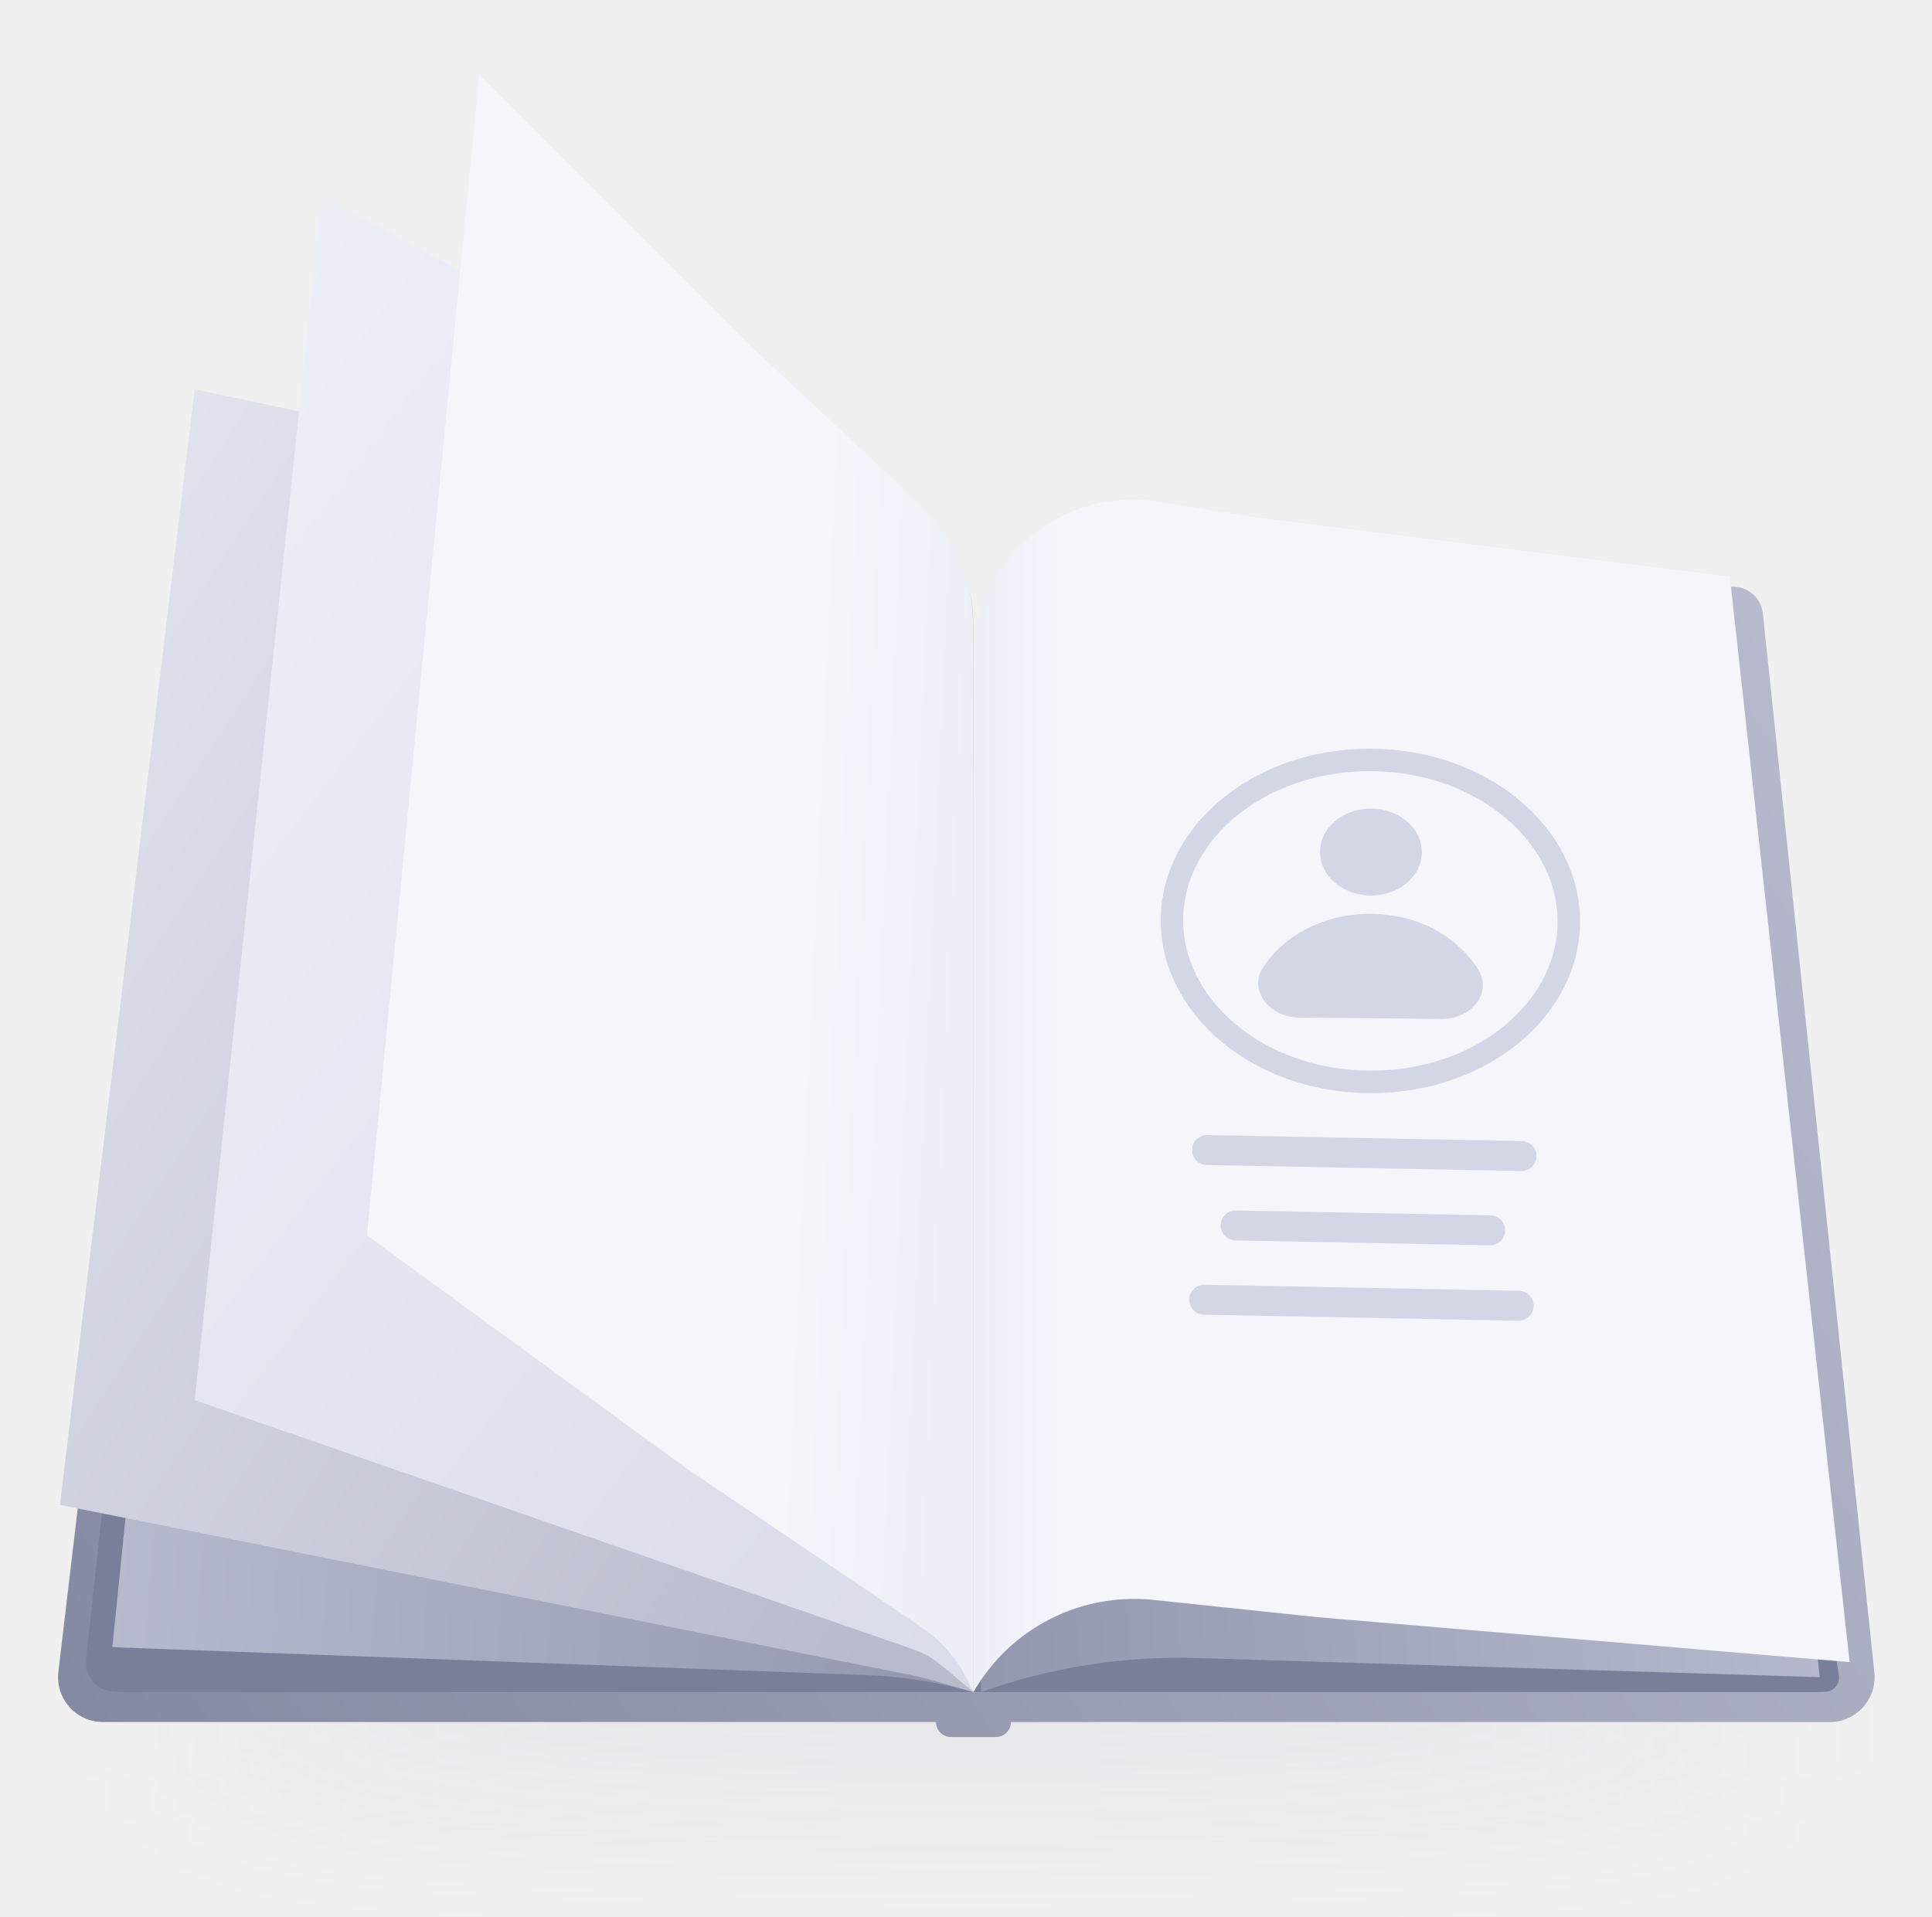
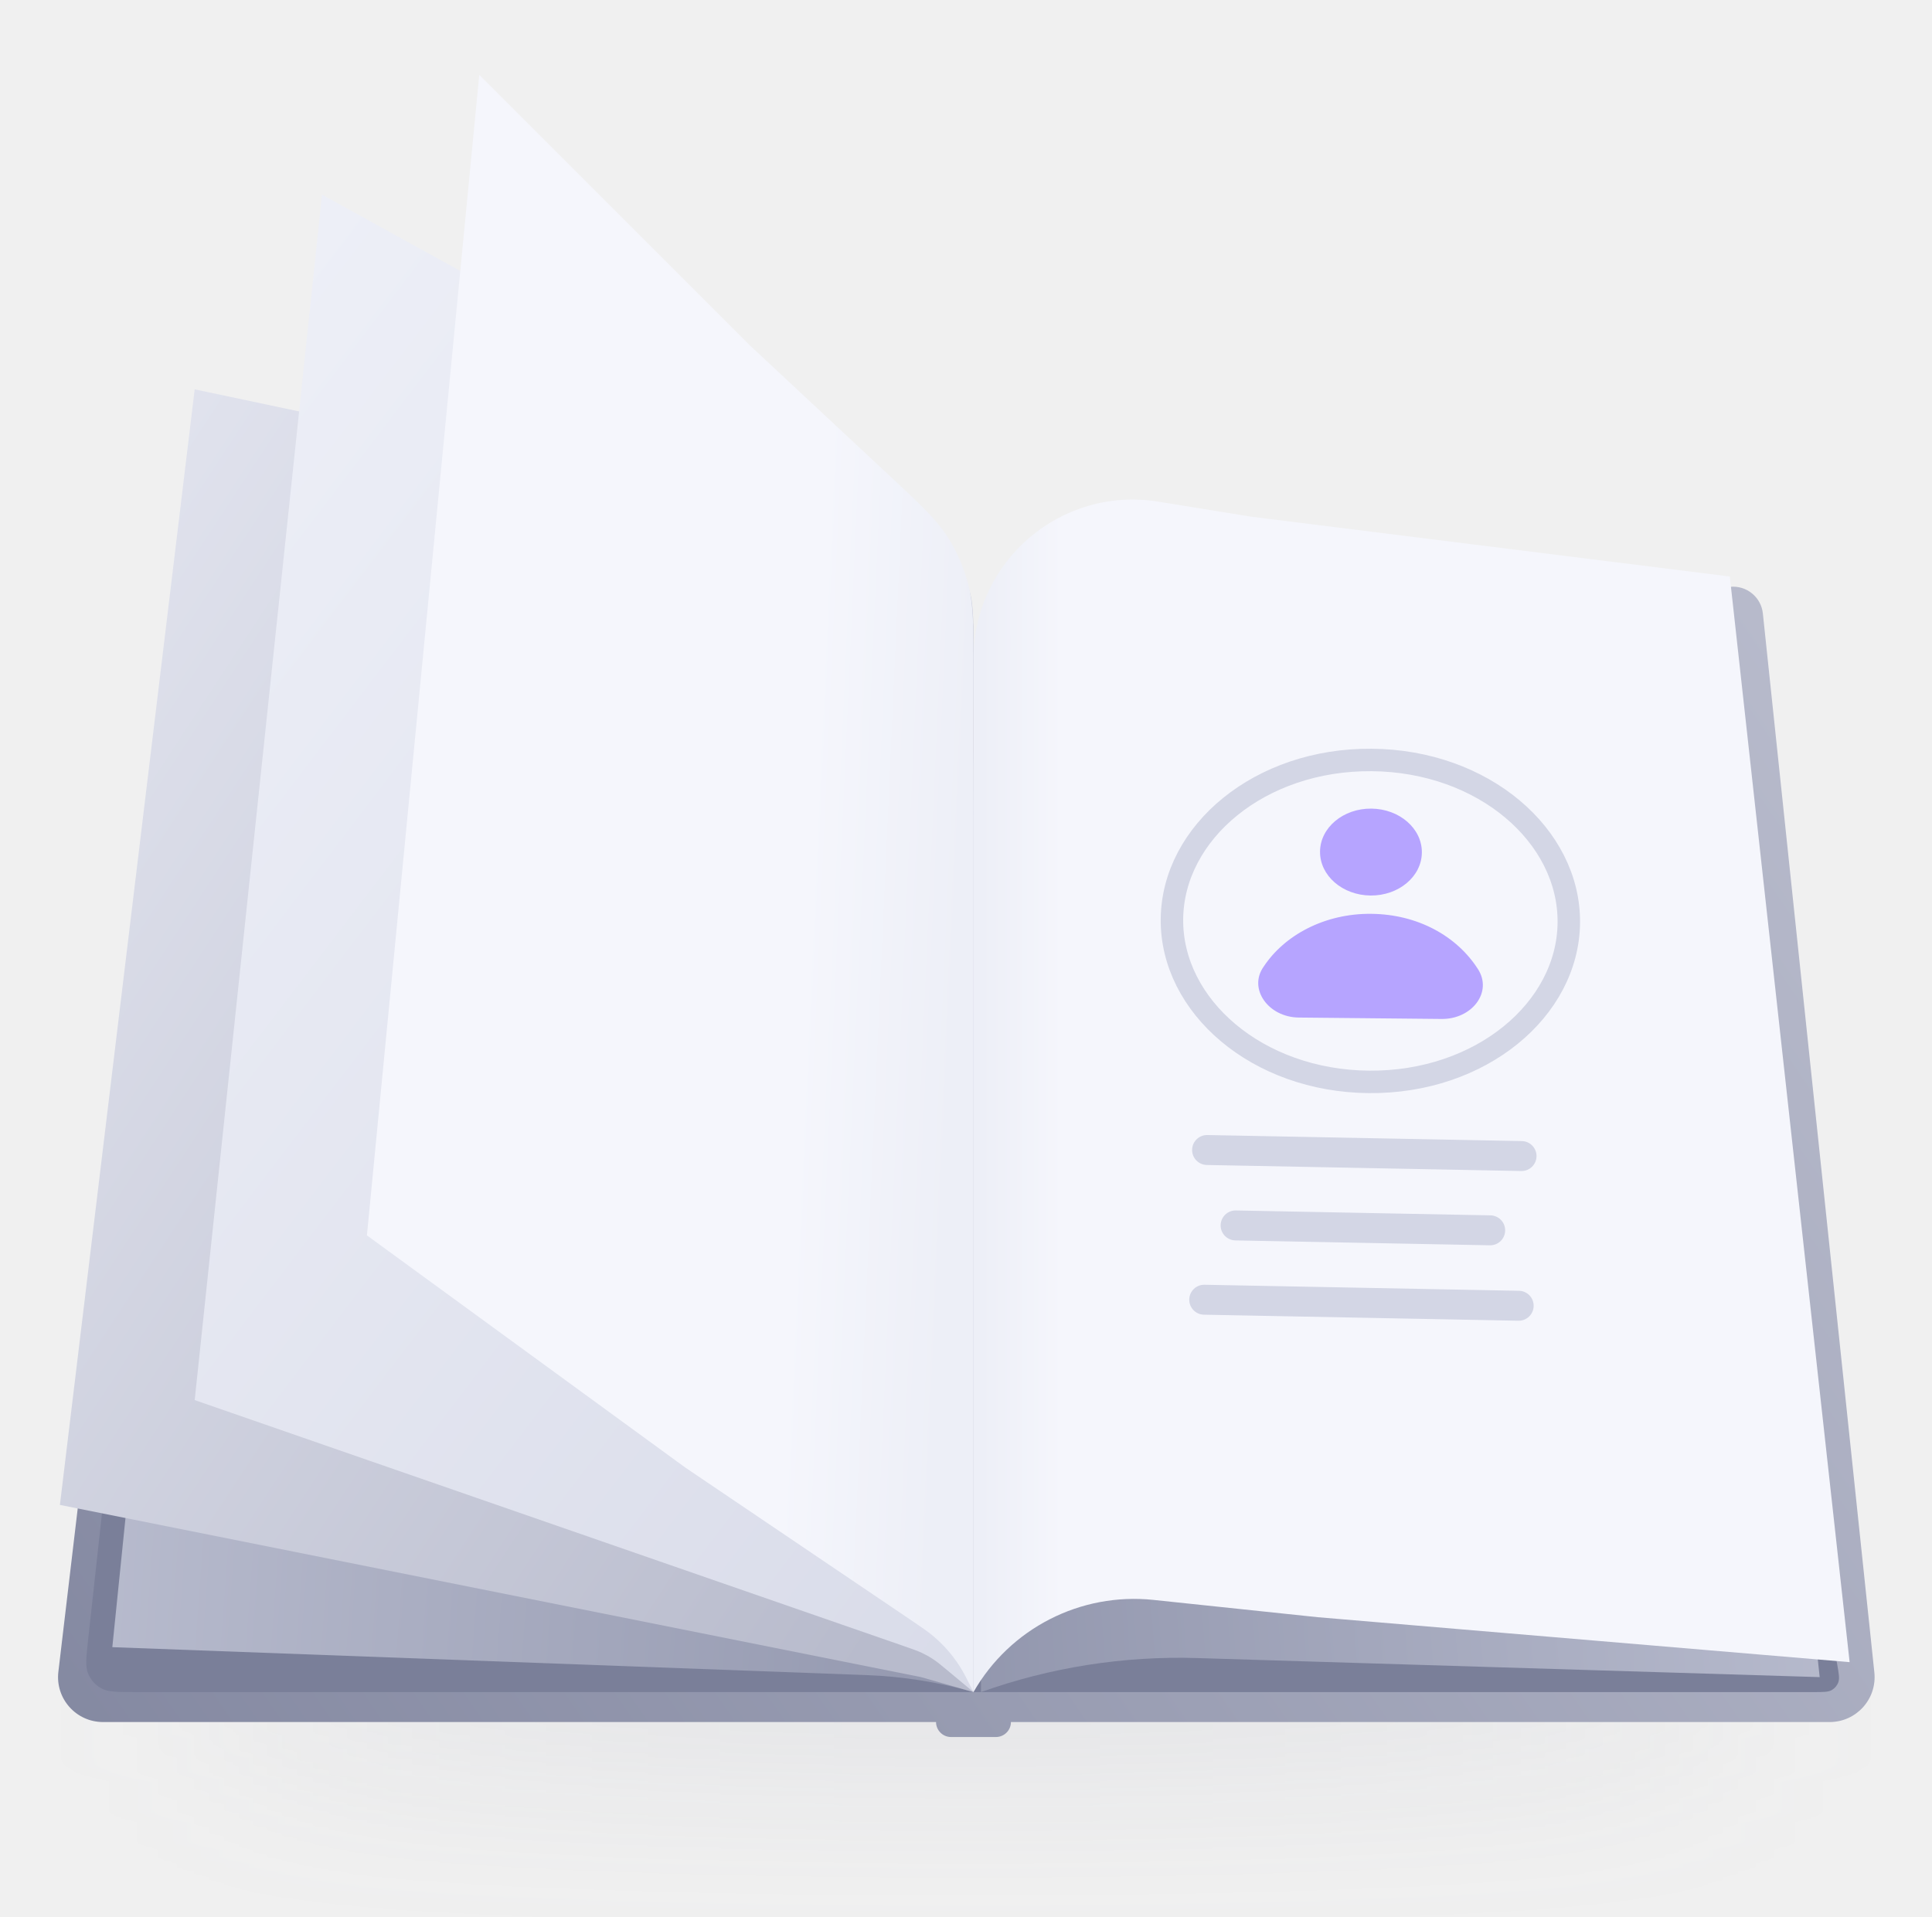
<svg xmlns="http://www.w3.org/2000/svg" width="129" height="128" viewBox="0 0 129 128" fill="none">
-   <g clip-path="url(#clip0_6183_49512)">
-     <g filter="url(#filter0_f_6183_49512)">
+   <g clip-path="url(#clip0_8635_130175)">
+     <g filter="url(#filter0_f_8635_130175)">
      <ellipse cx="64.5" cy="113" rx="52" ry="3" fill="#7A7F99" fill-opacity="0.2" />
    </g>
-     <path fill-rule="evenodd" clip-rule="evenodd" d="M14.446 39.185C13.364 39.082 12.398 39.862 12.27 40.941L3.897 111.647C3.686 113.432 5.08 115 6.876 115H62.5C62.5 115.552 62.948 116 63.5 116H66.5C67.052 116 67.5 115.552 67.5 115H122.168C123.949 115 125.338 113.457 125.151 111.686L117.707 40.969C117.593 39.879 116.621 39.084 115.529 39.188L65 44L14.446 39.185Z" fill="url(#paint0_linear_6183_49512)" />
+     <path fill-rule="evenodd" clip-rule="evenodd" d="M14.446 39.185C13.364 39.082 12.398 39.862 12.27 40.941L3.897 111.647C3.686 113.432 5.08 115 6.876 115H62.5C62.5 115.552 62.948 116 63.5 116H66.5C67.052 116 67.5 115.552 67.5 115H122.168C123.949 115 125.338 113.457 125.151 111.686L117.707 40.969C117.593 39.879 116.621 39.084 115.529 39.188L65 44L14.446 39.185Z" fill="url(#paint0_linear_8635_130175)" />
    <path d="M13.325 41.601C13.386 41.041 13.417 40.761 13.549 40.56C13.666 40.383 13.836 40.247 14.035 40.173C14.261 40.089 14.54 40.121 15.1 40.186L65 46L108.482 40.202C109.015 40.131 109.282 40.096 109.503 40.17C109.698 40.236 109.867 40.36 109.989 40.525C110.127 40.713 110.174 40.978 110.269 41.508L122.665 111.119C122.78 111.766 122.838 112.089 122.746 112.341C122.666 112.562 122.51 112.748 122.307 112.866C122.074 113 121.746 113 121.09 113H9.07C7.834 113 7.216 113 6.765 112.751C6.369 112.533 6.059 112.187 5.885 111.769C5.687 111.294 5.754 110.68 5.889 109.451L13.325 41.601Z" fill="#7A7F99" />
-     <path d="M15.5 31.5L57.883 36.209C60.4 36.489 61.658 36.629 62.608 37.209C63.444 37.721 64.112 38.467 64.528 39.354C65 40.362 65 41.628 65 44.16V113C62.675 112.336 60.279 111.955 57.862 111.865L7.5 110L15.5 31.5Z" fill="url(#paint1_linear_6183_49512)" />
-     <path d="M114 41L74.158 37.714C71.152 37.466 69.649 37.342 68.49 37.851C67.472 38.298 66.632 39.072 66.102 40.05C65.5 41.163 65.5 42.671 65.5 45.687V113C70.126 111.348 75.02 110.577 79.93 110.727L121.5 112L114 41Z" fill="url(#paint2_linear_6183_49512)" />
-     <path d="M115.5 38.5L83.5 34.5L77.339 33.501C70.87 32.452 65 37.446 65 44V108V113C67.431 108.746 72.146 106.331 77.018 106.844L88 108L123.5 111L115.5 38.5Z" fill="url(#paint3_linear_6183_49512)" />
-     <path d="M13 26L58.656 35.658C60.918 36.136 62.049 36.376 62.894 36.975C63.639 37.504 64.225 38.227 64.588 39.066C65 40.017 65 41.173 65 43.485V113L61.5 112L4 100.5L13 26Z" fill="url(#paint4_linear_6183_49512)" />
-     <path d="M21.5 13L48.459 27.874C54.478 31.195 57.487 32.855 59.679 35.224C61.619 37.32 63.087 39.806 63.985 42.517C65 45.58 65 49.017 65 55.892V113L63.345 111.621C62.842 111.202 62.591 110.992 62.32 110.813C62.08 110.653 61.828 110.511 61.567 110.387C61.273 110.248 60.964 110.141 60.346 109.926L13 93.5L21.5 13Z" fill="url(#paint5_linear_6183_49512)" />
-     <path d="M32 5L50 23L59.409 31.782C61.469 33.705 62.499 34.666 63.238 35.808C63.892 36.82 64.376 37.933 64.669 39.102C65 40.42 65 41.83 65 44.648V110V113C64.558 112.116 64.337 111.674 64.073 111.265C63.592 110.515 63.001 109.842 62.321 109.266C61.949 108.952 61.54 108.675 60.721 108.121L45.75 98L24.5 82.5L32 5Z" fill="url(#paint6_linear_6183_49512)" />
-     <path d="M91.51 59.804C93.388 59.822 94.923 58.538 94.938 56.935C94.954 55.333 93.445 54.019 91.567 54C89.689 53.982 88.154 55.266 88.139 56.868C88.123 58.471 89.632 59.785 91.51 59.804Z" fill="#D3D6E5" />
-     <path d="M86.717 67.953C84.689 67.933 83.336 66.036 84.364 64.57C85.757 62.445 88.456 60.995 91.557 61.026C94.659 61.056 97.269 62.508 98.679 64.711C99.678 66.248 98.288 68.067 96.26 68.047L86.717 67.953Z" fill="#D3D6E5" />
+     <path d="M15.5 31.5L57.883 36.209C60.4 36.489 61.658 36.629 62.608 37.209C63.444 37.721 64.112 38.467 64.528 39.354C65 40.362 65 41.628 65 44.16V113C62.675 112.336 60.279 111.955 57.862 111.865L7.5 110L15.5 31.5Z" fill="url(#paint1_linear_8635_130175)" />
+     <path d="M114 41L74.158 37.714C71.152 37.466 69.649 37.342 68.49 37.851C67.472 38.298 66.632 39.072 66.102 40.05C65.5 41.163 65.5 42.671 65.5 45.687V113C70.126 111.348 75.02 110.577 79.93 110.727L121.5 112L114 41Z" fill="url(#paint2_linear_8635_130175)" />
+     <path d="M115.5 38.5L83.5 34.5L77.339 33.501C70.87 32.452 65 37.446 65 44V108V113C67.431 108.746 72.146 106.331 77.018 106.844L88 108L123.5 111L115.5 38.5Z" fill="url(#paint3_linear_8635_130175)" />
+     <path d="M13 26L58.656 35.658C60.918 36.136 62.049 36.376 62.894 36.975C63.639 37.504 64.225 38.227 64.588 39.066C65 40.017 65 41.173 65 43.485V113L61.5 112L4 100.5L13 26Z" fill="url(#paint4_linear_8635_130175)" />
+     <path d="M21.5 13L48.459 27.874C54.478 31.195 57.487 32.855 59.679 35.224C61.619 37.32 63.087 39.806 63.985 42.517C65 45.58 65 49.017 65 55.892V113L63.345 111.621C62.842 111.202 62.591 110.992 62.32 110.813C62.08 110.653 61.828 110.511 61.567 110.387C61.273 110.248 60.964 110.141 60.346 109.926L13 93.5L21.5 13Z" fill="url(#paint5_linear_8635_130175)" />
+     <path d="M32 5L50 23L59.409 31.782C61.469 33.705 62.499 34.666 63.238 35.808C63.892 36.82 64.376 37.933 64.669 39.102C65 40.42 65 41.83 65 44.648V110V113C64.558 112.116 64.337 111.674 64.073 111.265C63.592 110.515 63.001 109.842 62.321 109.266C61.949 108.952 61.54 108.675 60.721 108.121L45.75 98L24.5 82.5L32 5Z" fill="url(#paint6_linear_8635_130175)" />
+     <path d="M91.51 59.804C93.388 59.822 94.923 58.538 94.938 56.935C94.954 55.333 93.445 54.019 91.567 54C89.689 53.982 88.154 55.266 88.139 56.868C88.123 58.471 89.632 59.785 91.51 59.804Z" fill="#B6A4FF" />
+     <path d="M86.717 67.953C84.689 67.933 83.336 66.036 84.364 64.57C85.757 62.445 88.456 60.995 91.557 61.026C94.659 61.056 97.269 62.508 98.679 64.711C99.678 66.248 98.288 68.067 96.26 68.047L86.717 67.953Z" fill="#B6A4FF" />
    <rect x="79.617" y="75.78" width="23" height="2" rx="1" transform="rotate(1.10054 79.6172 75.7803)" fill="#D3D6E5" />
    <rect x="81.522" y="80.817" width="19" height="2" rx="1" transform="rotate(1.10054 81.5215 80.8174)" fill="#D3D6E5" />
    <rect x="79.426" y="85.778" width="23" height="2" rx="1" transform="rotate(1.10054 79.4258 85.7783)" fill="#D3D6E5" />
-     <path d="M104.75 61.614C104.7 67.42 98.87 72.314 91.408 72.25C83.946 72.186 78.201 67.192 78.251 61.387C78.301 55.581 84.13 50.687 91.593 50.751C99.055 50.815 104.8 55.809 104.75 61.614Z" stroke="#D3D6E5" stroke-width="1.5" />
+     <path d="M91.593 50.751C99.055 50.815 104.8 55.809 104.75 61.614C104.7 67.42 98.87 72.314 91.408 72.25C83.946 72.186 78.201 67.192 78.251 61.387C78.301 55.581 84.13 50.687 91.593 50.751Z" stroke="#D3D6E5" stroke-width="1.5" />
  </g>
  <defs>
-     <filter id="filter0_f_6183_49512" x="0.5" y="98" width="128" height="30" filterUnits="userSpaceOnUse" color-interpolation-filters="sRGB">
+     <filter id="filter0_f_8635_130175" x="0.5" y="98" width="128" height="30" filterUnits="userSpaceOnUse" color-interpolation-filters="sRGB">
      <feFlood flood-opacity="0" result="BackgroundImageFix" />
      <feBlend mode="normal" in="SourceGraphic" in2="BackgroundImageFix" result="shape" />
-       <feGaussianBlur stdDeviation="6" result="effect1_foregroundBlur_6183_49512" />
+       <feGaussianBlur stdDeviation="6" result="effect1_foregroundBlur_8635_130175" />
    </filter>
-     <linearGradient id="paint0_linear_6183_49512" x1="118.5" y1="37.5" x2="-18.5" y2="131.5" gradientUnits="userSpaceOnUse">
+     <linearGradient id="paint0_linear_8635_130175" x1="118.5" y1="37.5" x2="-18.5" y2="131.5" gradientUnits="userSpaceOnUse">
      <stop stop-color="#B8BBCC" />
      <stop offset="1" stop-color="#7A7F99" />
    </linearGradient>
-     <linearGradient id="paint1_linear_6183_49512" x1="-35" y1="44" x2="110.562" y2="54.93" gradientUnits="userSpaceOnUse">
+     <linearGradient id="paint1_linear_8635_130175" x1="-35" y1="44" x2="110.562" y2="54.93" gradientUnits="userSpaceOnUse">
      <stop stop-color="#D3D6E5" />
      <stop offset="1" stop-color="#7A7F99" />
    </linearGradient>
-     <linearGradient id="paint2_linear_6183_49512" x1="165.5" y1="44" x2="19.938" y2="54.93" gradientUnits="userSpaceOnUse">
+     <linearGradient id="paint2_linear_8635_130175" x1="165.5" y1="44" x2="19.938" y2="54.93" gradientUnits="userSpaceOnUse">
      <stop stop-color="#D3D6E5" />
      <stop offset="1" stop-color="#7A7F99" />
    </linearGradient>
-     <linearGradient id="paint3_linear_6183_49512" x1="71" y1="81" x2="65.5" y2="81" gradientUnits="userSpaceOnUse">
+     <linearGradient id="paint3_linear_8635_130175" x1="71" y1="81" x2="65.5" y2="81" gradientUnits="userSpaceOnUse">
      <stop stop-color="#F5F6FC" />
      <stop offset="1" stop-color="#EDEFF7" />
    </linearGradient>
-     <linearGradient id="paint4_linear_6183_49512" x1="-6" y1="33" x2="74.289" y2="85.645" gradientUnits="userSpaceOnUse">
+     <linearGradient id="paint4_linear_8635_130175" x1="-6" y1="33" x2="74.289" y2="85.645" gradientUnits="userSpaceOnUse">
      <stop stop-color="#E6E8F2" />
      <stop offset="1" stop-color="#B8BBCC" />
    </linearGradient>
-     <linearGradient id="paint5_linear_6183_49512" x1="15.5" y1="22" x2="111.078" y2="94.865" gradientUnits="userSpaceOnUse">
+     <linearGradient id="paint5_linear_8635_130175" x1="15.5" y1="22" x2="111.078" y2="94.865" gradientUnits="userSpaceOnUse">
      <stop stop-color="#EDEFF7" />
      <stop offset="1" stop-color="#D3D6E5" />
    </linearGradient>
-     <linearGradient id="paint6_linear_6183_49512" x1="53.5" y1="66" x2="64.009" y2="66.474" gradientUnits="userSpaceOnUse">
+     <linearGradient id="paint6_linear_8635_130175" x1="53.5" y1="66" x2="64.009" y2="66.474" gradientUnits="userSpaceOnUse">
      <stop stop-color="#F5F6FC" />
      <stop offset="1" stop-color="#EDEFF7" />
    </linearGradient>
-     <clipPath id="clip0_6183_49512">
+     <clipPath id="clip0_8635_130175">
      <rect width="128" height="128" fill="white" transform="translate(0.5)" />
    </clipPath>
  </defs>
</svg>
